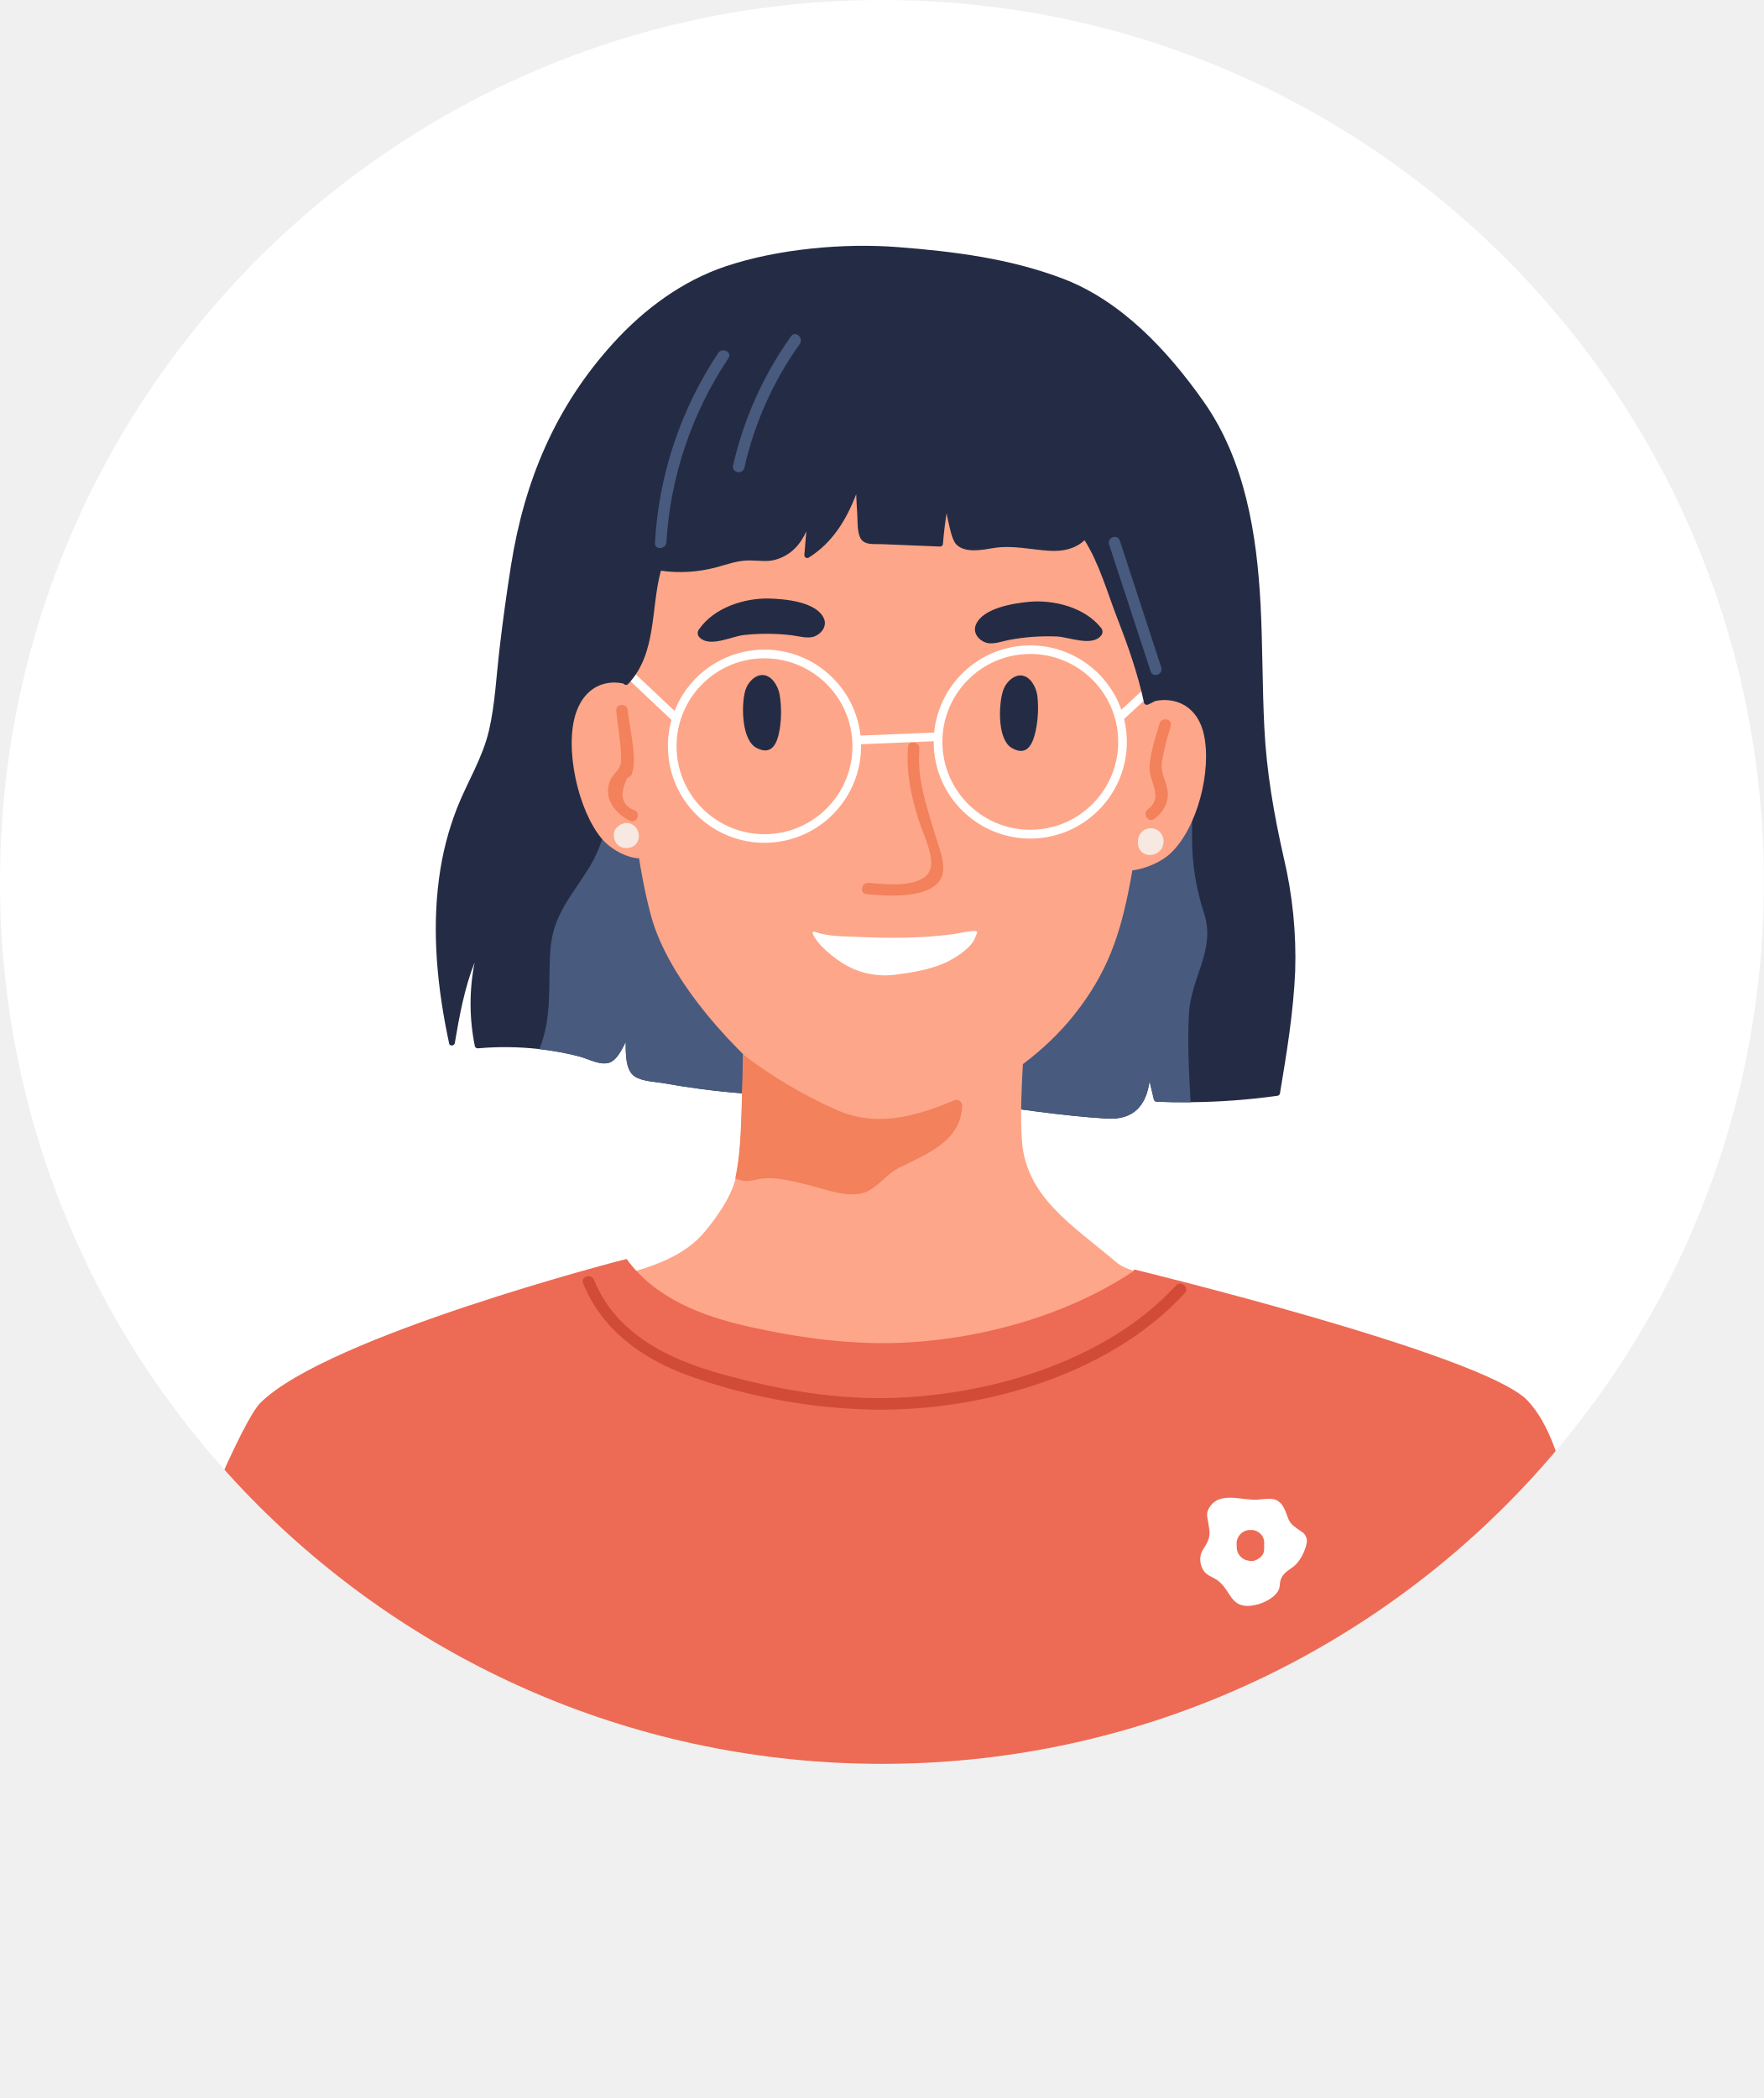
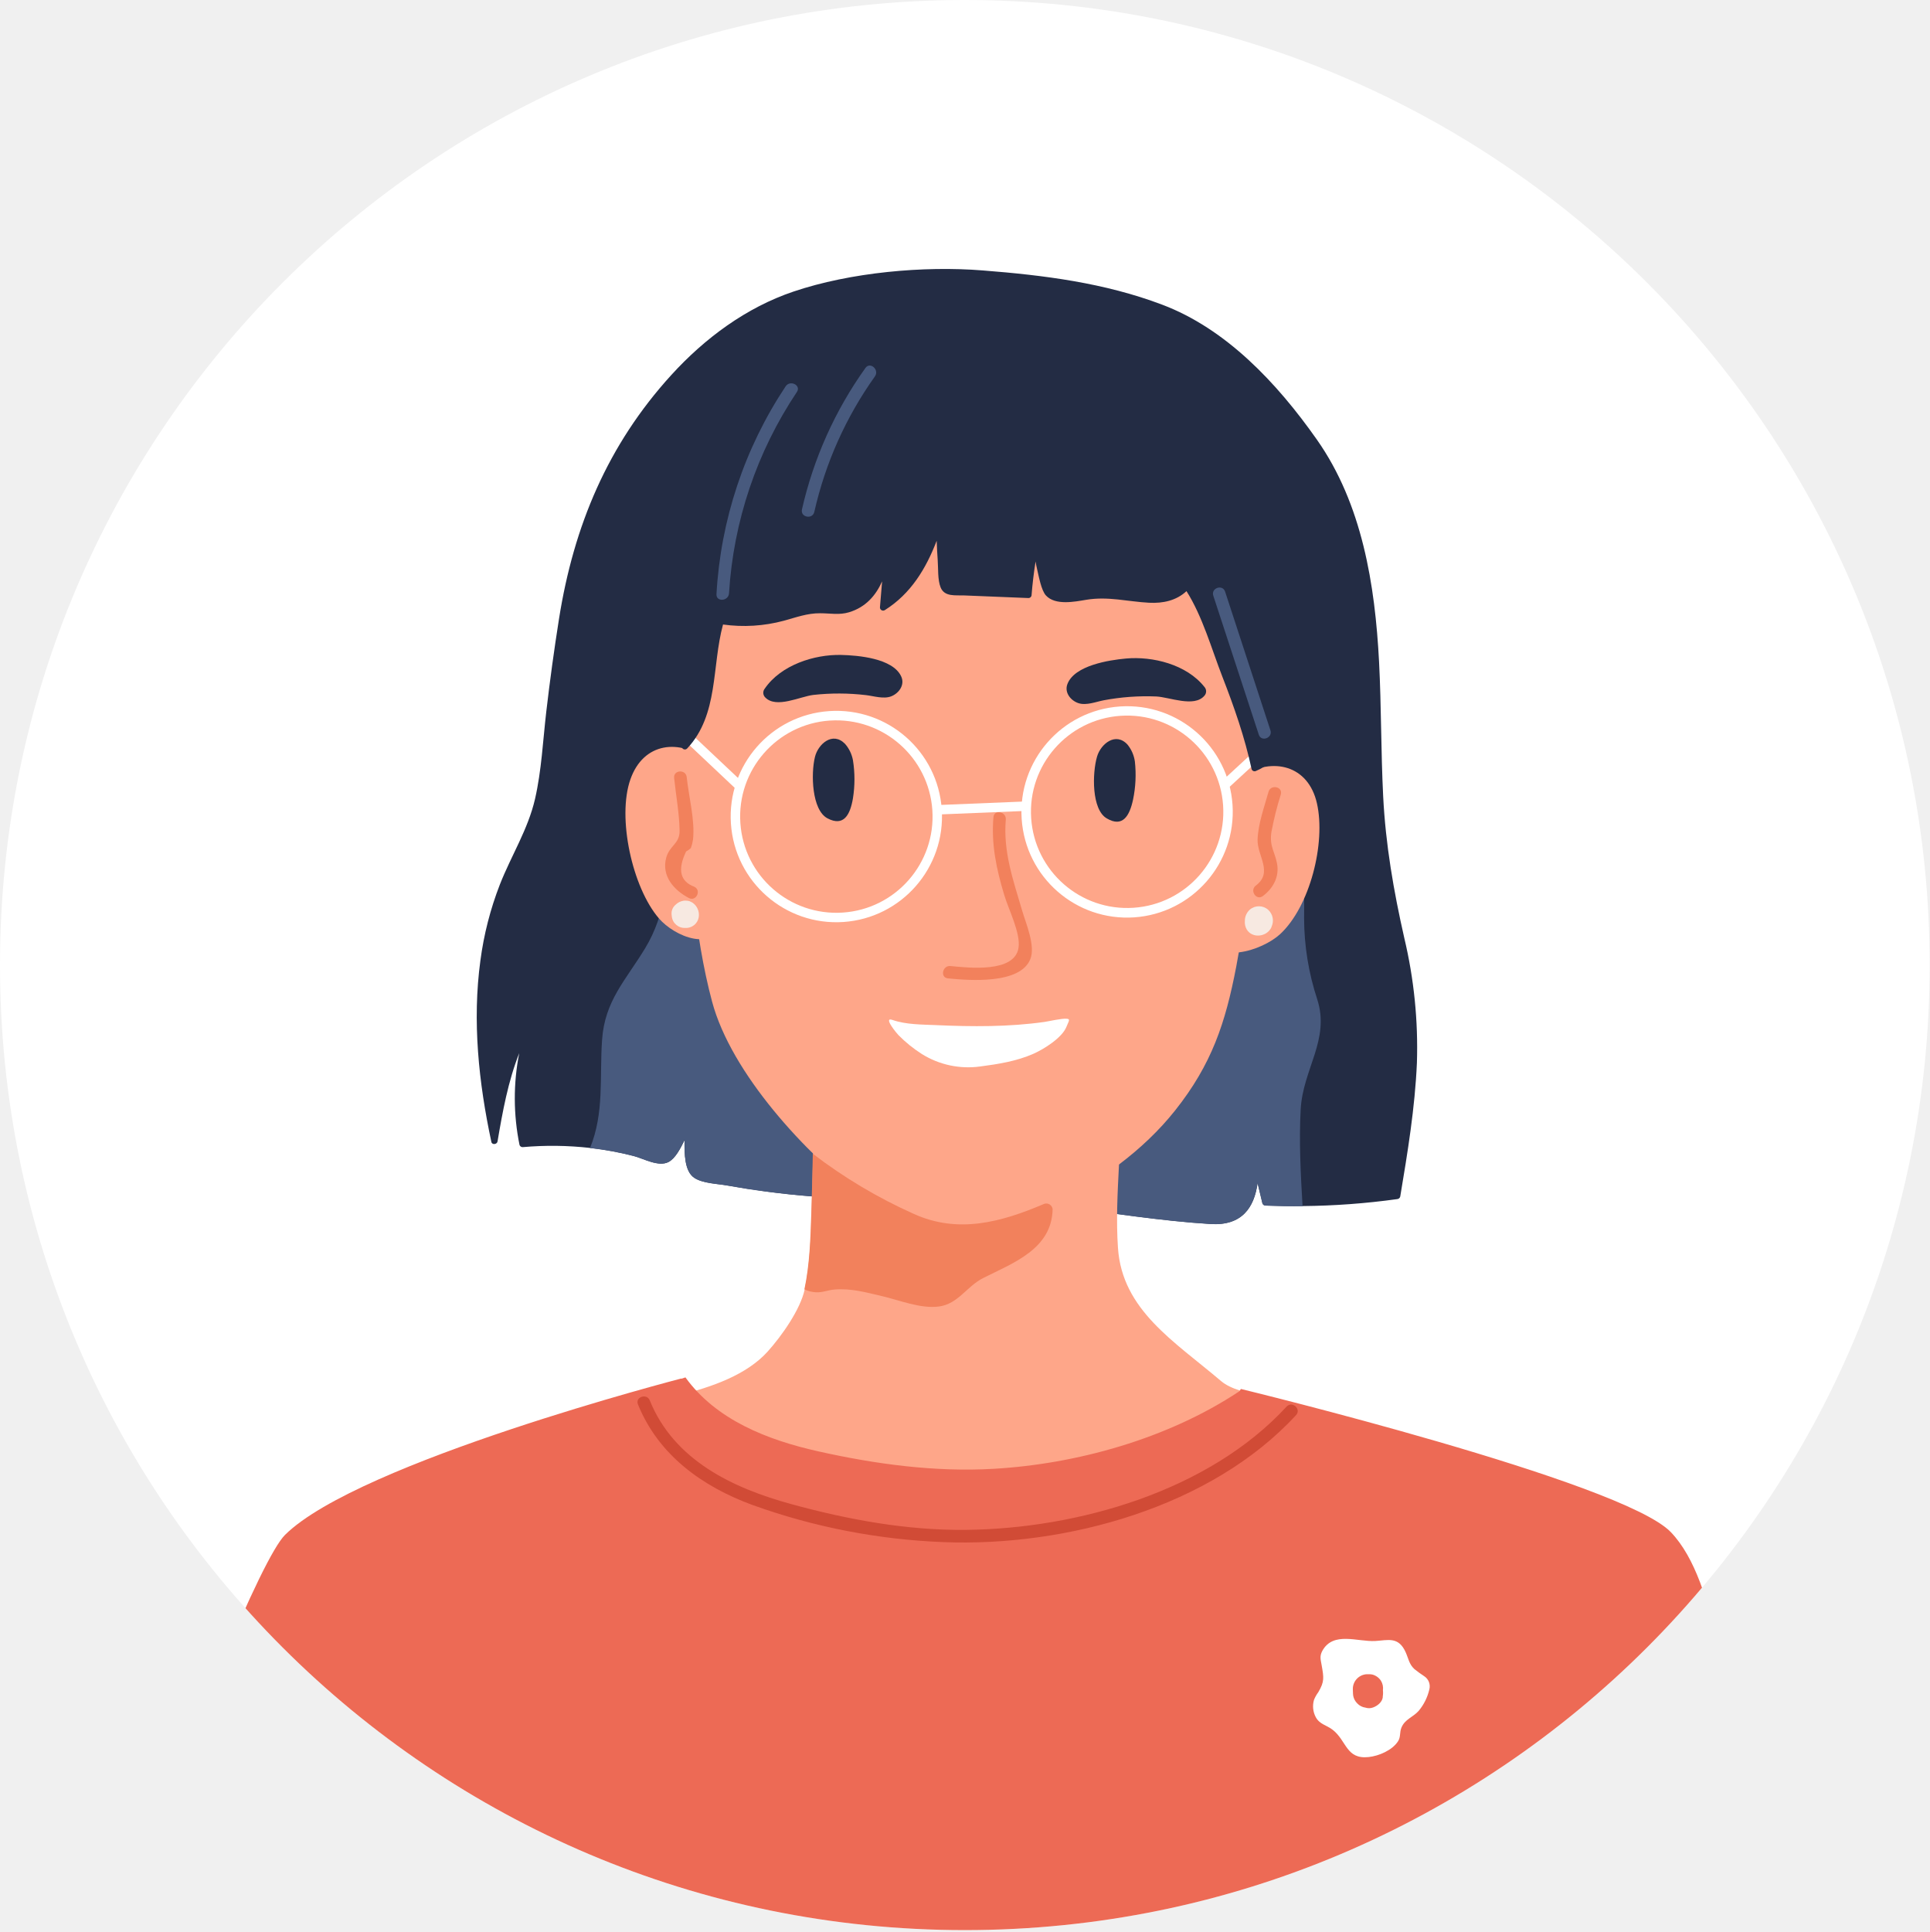
- <svg xmlns="http://www.w3.org/2000/svg" viewBox="0 0 655.24 779.36">
+ <svg xmlns="http://www.w3.org/2000/svg" viewBox="0 0 655.24 655.88">
  <defs>
    <style>.cls-1{fill:none;}.cls-2{clip-path:url(#clip-path);}.cls-3{fill:#fff;}.cls-4{fill:#232c44;}.cls-5{fill:#485a7e;}.cls-6{fill:#fea689;}.cls-7{fill:#f2815c;}.cls-8{fill:#f7e9e1;}.cls-9{fill:#ed6a55;}.cls-10{fill:#d14b36;}</style>
-     <clipPath id="clip-path">
+     <clipPath id="clip-path" transform="translate(0 0)">
      <circle class="cls-1" cx="327.62" cy="327.62" r="327.62" />
    </clipPath>
  </defs>
  <g id="Layer_2" data-name="Layer 2">
    <g id="Layer_1-2" data-name="Layer 1">
      <g class="cls-2">
        <circle class="cls-3" cx="327.62" cy="327.62" r="327.62" />
-         <path class="cls-4" d="M476.85,318.46c-3.63-16-6.36-31.76-7.18-48.19-.76-15.17-.61-30.38-1.39-45.55-1.36-26.26-5.75-53.62-21.11-75.47-13.63-19.38-30.9-37.65-52.54-45.82-19.6-7.41-40.14-10-60.9-11.62-20.07-1.61-44.9.63-64.29,7.17-16,5.4-30.07,15.78-41.53,28.37-21.5,23.61-33.08,51.1-38.09,82.72q-2.49,15.74-4.33,31.57c-1.14,9.83-1.6,19.92-3.81,29.57-2.39,10.38-8.09,19.26-11.94,29.06a111.47,111.47,0,0,0-6.62,25.85c-2.78,20.53-.59,41.37,3.73,61.54.24,1.1,1.92.85,2.09-.14,1.73-10.22,3.6-20.46,7.37-30a79,79,0,0,0,.1,31.17,1.09,1.09,0,0,0,1.1.74,114.3,114.3,0,0,1,22.88.28,105.51,105.51,0,0,1,14.82,2.72c3.36.86,8.45,3.84,11.87,2,2.23-1.2,3.94-4.45,5.39-7.42-.06,4.78,0,10.63,3.31,12.83,2.87,1.91,7.9,2,11.17,2.6q6.65,1.19,13.28,2.06c5.24.7,10.51,1.25,15.77,1.65,8.37,3.72,18.57,1.75,27.65.9,3.13,0,6.25-.12,9.37-.24a1,1,0,0,0,.65-.28c15.71-.37,31.41,1.24,47,3.15,16.71,2.05,33.54,4.8,50.37,5.83,10.62.68,14.86-5.5,16-13.92.55,2.3,1.09,4.6,1.65,6.9a1.15,1.15,0,0,0,1.1.77c4.19.16,8.38.23,12.55.18a248.79,248.79,0,0,0,32.13-2.37,1.12,1.12,0,0,0,1-.88c2.51-15,5-30.12,5.66-45.39A160.77,160.77,0,0,0,476.85,318.46Z" />
-         <path class="cls-5" d="M447.29,339.27a88.65,88.65,0,0,1-4.47-27.6c0-5.61.39-11.45-1.63-16.85-2.74-7.38-8.3-13.14-15.45-8.86-14.64,8.72-31.33,10.12-48,10.9-18.38.83-36.39.92-54.62-2-16-2.59-31.79-6-48.07-5.89-8.26,0-16.69.83-24.8-1.07-7.27-1.7-12.5-6.17-20.08-6.24a2.15,2.15,0,0,0-2,1.71c-1,13.21-2.05,27-9.12,38.57-6.58,10.86-13.7,17.77-14.61,31.1-.89,12.9.8,24.67-4.09,36.7a105.51,105.51,0,0,1,14.82,2.72c3.36.86,8.45,3.84,11.87,2,2.23-1.2,3.94-4.45,5.39-7.42-.06,4.78,0,10.63,3.31,12.83,2.87,1.91,7.9,2,11.17,2.6q6.65,1.19,13.28,2.06c5.24.7,10.51,1.25,15.77,1.65,8.37,3.72,18.57,1.75,27.65.9,3.13,0,6.25-.12,9.37-.24a1,1,0,0,0,.65-.28c15.71-.37,31.41,1.24,47,3.15,16.71,2.05,33.54,4.8,50.37,5.83,10.62.68,14.86-5.5,16-13.92.55,2.3,1.09,4.6,1.65,6.9a1.15,1.15,0,0,0,1.1.77c4.19.16,8.38.23,12.55.18-.65-11-1.22-22-.64-32.82C442.4,362.88,451.7,353,447.29,339.27Z" />
-         <path class="cls-6" d="M421.73,181.08c-6.63-6.82-34.37-8.09-42.9-8.58-14.33-.83-28.75-.61-43.09-.54-32.56.15-65,1.81-96.9,8.7a3.07,3.07,0,0,0-2.38,3.41,2.27,2.27,0,0,0-1.05,1.72c-2.9,40.66-5.65,109.35,6.39,154.26,6.53,24.37,31.69,51.52,51.67,66.78,23.23,17.73,40.36,14.35,64.17,2.27,15.58-7.9,30.45-18.34,41.4-32.14,12.39-15.6,17.07-29.62,20.74-48.81a459.53,459.53,0,0,0,7.72-78.95c.2-12.81-.08-25.63-.75-38.43C426.32,202.43,428.08,187.61,421.73,181.08Z" />
-         <path class="cls-6" d="M447.18,272.71c-2.95-13-15-15.73-25.46-9.35-2,1.2-1,3.74.78,4.27-7.76,13.33-16.14,33.39-13,48.66,2.49,12.07,19.23,6.32,25.14.87C444.78,307.83,450.25,286.19,447.18,272.71Z" />
-         <path class="cls-6" d="M223.73,311.76c5.25,6.1,18.89,12.13,22.75.42,4.88-14.81-1.13-35.7-7.31-49.83,1.8-.32,3.11-2.73,1.27-4.16-9.69-7.54-21.94-6.21-26.37,6.36C209.47,277.6,214.74,301.33,223.73,311.76Z" />
-         <path class="cls-4" d="M289.63,271a41,41,0,0,0,0-12.92,11.68,11.68,0,0,0-2.69-5.56c-4.22-4.3-9.13.06-10.21,4.43-1.41,5.68-1.1,18,4.23,20.85C286.51,280.73,288.68,276.63,289.63,271Z" />
-         <path class="cls-4" d="M384.75,271.42a41.19,41.19,0,0,0,.61-12.91,11.69,11.69,0,0,0-2.45-5.67c-4-4.48-9.12-.34-10.39,4-1.66,5.61-1.89,18,3.31,21C381.22,281,383.56,277,384.75,271.42Z" />
-         <path class="cls-6" d="M443.32,479.84c-6.06-6.35-21.88-5.24-28.7-11-15.87-13.5-33.57-24.08-35-45.18-1.28-18.78,2-37.51.57-56.28a2.17,2.17,0,0,0-2.28-2l-6.63.27a2.07,2.07,0,0,0-2.21-1.95q-44.19,4.2-88.54,6.08c-.45-2.22-4.16-1.84-4.18.73,0,.24,0,.47,0,.69a2.44,2.44,0,0,0,0,1.44c1.48,5.08-.15,13.06-.26,18.39,0,.23,0,.45,0,.68-.12,6.79-.31,13.58-.52,20.34-.27,8.36-.54,17.23-2.33,25.69-1.45,6.81-7.84,15.85-12.62,21.14-14,15.45-46.28,17.06-64,21.49-1.39.35,18.53,5.46,19.18,6.54,9.16,14.8,21.82,26.4,36.07,36.21,7,4.86,14.35,9.28,21.73,13.57,6.41,3.7,12.95,8.58,20.56,8.93,19.58.91,42-9.55,59.95-16,15.85-5.66,32-10.86,47.49-17.54,6.47-2.6,12.87-5.36,19.16-8.4,3.18-1.52,9.61-3.14,10.78-7C432.46,493.47,445.15,481.75,443.32,479.84Z" />
-         <path class="cls-7" d="M235.82,301.06q-7.33-2.71-2.84-12a7.05,7.05,0,0,0,1.61-1.15,14.27,14.27,0,0,0,.73-2.88c.72-6.56-1.46-14.63-2.14-21.22-.29-2.73-4.56-2.46-4.27.29.61,5.89,1.76,12,1.85,17.94.06,4.45-3.4,4.95-4.54,9.13-1.67,6.16,2.55,11,7.69,13.69C236.36,306.16,238.26,302.32,235.82,301.06Z" />
-         <path class="cls-7" d="M434.92,269.68c.73-2.66-3.47-3.5-4.19-.85-1.42,5.14-3.51,10.78-3.7,16.15-.19,5.58,5.4,11.14-.61,15.67-2.19,1.65.2,5.21,2.4,3.54,3.51-2.64,5.66-6.54,4.81-11.06-.76-4-2.62-5.8-1.92-10.62A111.39,111.39,0,0,1,434.92,269.68Z" />
-         <path class="cls-7" d="M354.59,408.68c-14.57,6.21-29.24,10.28-44.36,3.39A171.16,171.16,0,0,1,276,391.68c-.12,6.79-.31,13.58-.52,20.34-.27,8.36-.54,17.23-2.33,25.69a10.1,10.1,0,0,0,3.93,1c2.13.13,4.09-.75,6.18-.93,5.69-.49,10.76.95,16.23,2.23,5.88,1.36,13.09,4.35,19.32,3.53,6.59-.88,9.42-6.85,15.1-9.7,10.29-5.17,23.23-9.86,23.52-23.32A2.16,2.16,0,0,0,354.59,408.68Z" />
-         <path class="cls-7" d="M347.08,309.13c-3-10.22-6.49-20-5.55-30.88.24-2.72-3.95-3.6-4.19-.86-.8,9.23,1,17.62,3.66,26.44,1.48,5,5.65,13,4.84,18-1.39,8.52-17,6.72-23.1,6.12-2.72-.27-3.6,3.92-.86,4.19,7.25.72,24.62,2.1,28-6.6C351.66,321.07,348.33,313.39,347.08,309.13Z" />
-         <path class="cls-4" d="M306,229.61c-2.87-6.17-14.74-7.14-20.4-7.27-9.11-.2-20.42,3.4-25.93,11.45a2.22,2.22,0,0,0,.2,3c3.76,3.83,11.87-.37,16.35-.88a78.75,78.75,0,0,1,17.83.07c2.61.3,6,1.43,8.6.4S307.36,232.47,306,229.61Z" />
-         <path class="cls-4" d="M366.26,238.73c2.67.84,6-.52,8.55-1a78.59,78.59,0,0,1,17.79-1.29c4.51.2,12.88,3.83,16.37-.25a2.22,2.22,0,0,0,0-3c-6.06-7.64-17.59-10.46-26.67-9.63-5.64.52-17.41,2.3-19.84,8.65C361.33,235.13,363.62,237.89,366.26,238.73Z" />
-         <path class="cls-3" d="M362.3,345.85c-1.79-.17-6.05.85-7.65,1.08-12.07,1.71-24.63,1.64-36.79,1.08-4.77-.21-10.21-.15-14.79-1.75-3.4-1.19,1.53,4.66,2,5.13a45.49,45.49,0,0,0,8,6.46,29.73,29.73,0,0,0,19.69,4.21c6.15-.8,12.46-1.8,18.17-4.33,3.55-1.57,9.71-5.41,11.19-9.14C362.93,346.57,363.51,346,362.3,345.85Z" />
-         <path class="cls-3" d="M286.4,313a35.88,35.88,0,1,1,33.39-38.2A35.92,35.92,0,0,1,286.4,313Zm-4.59-68.39A32.67,32.67,0,1,0,316.59,275,32.71,32.71,0,0,0,281.81,244.62Z" />
-         <path class="cls-3" d="M385.13,311.43a35.88,35.88,0,1,1,33.39-38.2A35.93,35.93,0,0,1,385.13,311.43ZM380.54,243a32.66,32.66,0,1,0,34.78,30.4A32.7,32.7,0,0,0,380.54,243Z" />
+         <path class="cls-4" d="M476.85,318.46c-3.63-16-6.36-31.76-7.18-48.19-.76-15.17-.61-30.38-1.39-45.55-1.36-26.26-5.75-53.62-21.11-75.47-13.63-19.38-30.9-37.65-52.54-45.82-19.6-7.41-40.14-10-60.9-11.62-20.07-1.61-44.9.63-64.29,7.17-16,5.4-30.07,15.78-41.53,28.37-21.5,23.61-33.08,51.1-38.09,82.72q-2.49,15.74-4.33,31.57c-1.14,9.83-1.6,19.92-3.81,29.57-2.39,10.38-8.09,19.26-11.94,29.06a111.47,111.47,0,0,0-6.62,25.85c-2.78,20.53-.59,41.37,3.73,61.54.24,1.1,1.92.85,2.09-.14,1.73-10.22,3.6-20.46,7.37-30a79,79,0,0,0,.1,31.17,1.09,1.09,0,0,0,1.1.74,114.3,114.3,0,0,1,22.88.28,105.51,105.51,0,0,1,14.82,2.72c3.36.86,8.45,3.84,11.87,2,2.23-1.2,3.94-4.45,5.39-7.42-.06,4.78,0,10.63,3.31,12.83,2.87,1.91,7.9,2,11.17,2.6q6.65,1.19,13.28,2.06c5.24.7,10.51,1.25,15.77,1.65,8.37,3.72,18.57,1.75,27.65.9,3.13,0,6.25-.12,9.37-.24a1,1,0,0,0,.65-.28c15.71-.37,31.41,1.24,47,3.15,16.71,2.05,33.54,4.8,50.37,5.83,10.62.68,14.86-5.5,16-13.92.55,2.3,1.09,4.6,1.65,6.9a1.15,1.15,0,0,0,1.1.77c4.19.16,8.38.23,12.55.18a248.79,248.79,0,0,0,32.13-2.37,1.12,1.12,0,0,0,1-.88c2.51-15,5-30.12,5.66-45.39A160.77,160.77,0,0,0,476.85,318.46Z" transform="translate(0 0)" />
+         <path class="cls-5" d="M447.29,339.27a88.65,88.65,0,0,1-4.47-27.6c0-5.61.39-11.45-1.63-16.84-2.74-7.39-8.3-13.15-15.45-8.87-14.64,8.72-31.33,10.12-48,10.9-18.38.83-36.39.92-54.62-2-16-2.59-31.79-6-48.07-5.89-8.26,0-16.69.83-24.8-1.07-7.27-1.7-12.5-6.17-20.08-6.24a2.15,2.15,0,0,0-2,1.71c-1,13.21-2.05,27-9.12,38.57-6.58,10.86-13.7,17.77-14.61,31.1-.89,12.9.8,24.67-4.09,36.7a105.51,105.51,0,0,1,14.82,2.72c3.36.86,8.45,3.84,11.87,2,2.23-1.2,3.94-4.45,5.39-7.42-.06,4.78,0,10.63,3.31,12.83,2.87,1.91,7.9,2,11.17,2.6q6.65,1.19,13.28,2.06c5.24.7,10.51,1.25,15.77,1.65,8.37,3.72,18.57,1.75,27.65.9,3.13,0,6.25-.12,9.37-.24a1,1,0,0,0,.65-.28c15.71-.37,31.41,1.24,47,3.15,16.71,2.05,33.54,4.8,50.37,5.83,10.62.68,14.86-5.5,16-13.92.55,2.3,1.09,4.6,1.65,6.9a1.15,1.15,0,0,0,1.1.77c4.19.16,8.38.23,12.55.18-.65-11-1.22-22-.64-32.82C442.4,362.88,451.7,353,447.29,339.27Z" transform="translate(0 0)" />
+         <path class="cls-6" d="M421.73,181.08c-6.63-6.82-34.37-8.09-42.9-8.58-14.33-.83-28.75-.61-43.09-.54-32.56.15-65,1.81-96.9,8.7a3.07,3.07,0,0,0-2.38,3.41,2.27,2.27,0,0,0-1.05,1.72c-2.9,40.66-5.65,109.35,6.39,154.26,6.53,24.37,31.69,51.52,51.67,66.78,23.23,17.73,40.36,14.35,64.17,2.27,15.58-7.9,30.45-18.34,41.4-32.14,12.39-15.6,17.07-29.62,20.74-48.81a459.53,459.53,0,0,0,7.72-78.95c.2-12.81-.08-25.63-.75-38.43C426.32,202.43,428.08,187.61,421.73,181.08Z" transform="translate(0 0)" />
+         <path class="cls-6" d="M447.18,272.71c-2.95-13-15-15.73-25.46-9.35-2,1.2-1,3.74.78,4.27-7.76,13.33-16.14,33.39-13,48.66,2.49,12.07,19.23,6.32,25.14.87C444.78,307.83,450.25,286.19,447.18,272.71Z" transform="translate(0 0)" />
+         <path class="cls-6" d="M223.73,311.76c5.25,6.1,18.89,12.13,22.75.42,4.88-14.81-1.13-35.7-7.31-49.83,1.8-.32,3.11-2.73,1.27-4.16-9.69-7.54-21.94-6.21-26.37,6.36C209.47,277.6,214.74,301.33,223.73,311.76Z" transform="translate(0 0)" />
+         <path class="cls-4" d="M289.63,271a41,41,0,0,0,0-12.92,11.68,11.68,0,0,0-2.69-5.56c-4.22-4.3-9.13.06-10.21,4.43-1.41,5.68-1.1,18,4.23,20.85C286.51,280.73,288.68,276.63,289.63,271Z" transform="translate(0 0)" />
+         <path class="cls-4" d="M384.75,271.42a41.19,41.19,0,0,0,.61-12.91,11.69,11.69,0,0,0-2.45-5.67c-4-4.48-9.12-.34-10.39,4-1.66,5.61-1.89,18,3.31,21C381.22,281,383.56,277,384.75,271.42Z" transform="translate(0 0)" />
+         <path class="cls-6" d="M443.32,479.84c-6.06-6.35-21.88-5.24-28.7-11-15.87-13.5-33.57-24.08-35-45.18-1.28-18.78,2-37.51.57-56.28a2.17,2.17,0,0,0-2.28-2l-6.63.27a2.07,2.07,0,0,0-2.21-1.95q-44.19,4.2-88.54,6.08c-.45-2.22-4.16-1.84-4.18.73,0,.24,0,.47,0,.69a2.44,2.44,0,0,0,0,1.44c1.48,5.08-.15,13.06-.26,18.39,0,.23,0,.45,0,.68-.12,6.79-.31,13.58-.52,20.34-.27,8.36-.54,17.23-2.33,25.69-1.45,6.81-7.84,15.85-12.62,21.14-14,15.45-46.28,17.06-64,21.49-1.39.35,18.53,5.46,19.18,6.54,9.16,14.8,21.82,26.4,36.07,36.21,7,4.86,14.35,9.28,21.73,13.57,6.41,3.7,12.95,8.58,20.56,8.93,19.58.91,42-9.55,59.95-16,15.85-5.66,32-10.86,47.49-17.54,6.47-2.6,12.87-5.36,19.16-8.4,3.18-1.52,9.61-3.14,10.78-7C432.46,493.47,445.15,481.75,443.32,479.84Z" transform="translate(0 0)" />
+         <path class="cls-7" d="M235.82,301.06q-7.33-2.71-2.84-12a7.05,7.05,0,0,0,1.61-1.15,14.27,14.27,0,0,0,.73-2.88c.72-6.56-1.46-14.63-2.14-21.22-.29-2.73-4.56-2.46-4.27.29.61,5.89,1.76,12,1.85,17.94.06,4.45-3.4,4.95-4.54,9.13-1.67,6.16,2.55,11,7.69,13.69C236.36,306.16,238.26,302.32,235.82,301.06Z" transform="translate(0 0)" />
+         <path class="cls-7" d="M434.92,269.68c.73-2.66-3.47-3.5-4.19-.85-1.42,5.14-3.51,10.78-3.7,16.15-.19,5.58,5.4,11.14-.61,15.67-2.19,1.65.2,5.21,2.4,3.54,3.51-2.64,5.66-6.54,4.81-11.06-.76-4-2.62-5.8-1.92-10.62A111.39,111.39,0,0,1,434.92,269.68Z" transform="translate(0 0)" />
+         <path class="cls-7" d="M354.59,408.68c-14.57,6.21-29.24,10.28-44.36,3.39A171.16,171.16,0,0,1,276,391.68c-.12,6.79-.31,13.58-.52,20.34-.27,8.36-.54,17.23-2.33,25.69a10.1,10.1,0,0,0,3.93,1c2.13.13,4.09-.75,6.18-.93,5.69-.49,10.76.95,16.23,2.23,5.88,1.36,13.09,4.35,19.32,3.53,6.59-.88,9.42-6.85,15.1-9.7,10.29-5.17,23.23-9.86,23.52-23.32A2.16,2.16,0,0,0,354.59,408.68Z" transform="translate(0 0)" />
+         <path class="cls-7" d="M347.08,309.13c-3-10.22-6.49-20-5.55-30.88.24-2.72-3.95-3.6-4.19-.86-.8,9.23,1,17.62,3.66,26.44,1.48,5,5.65,13,4.84,18-1.39,8.52-17,6.72-23.1,6.12-2.72-.27-3.6,3.92-.86,4.19,7.25.72,24.62,2.1,28-6.6C351.66,321.07,348.33,313.39,347.08,309.13Z" transform="translate(0 0)" />
+         <path class="cls-4" d="M306,229.61c-2.87-6.17-14.74-7.14-20.4-7.27-9.11-.2-20.42,3.4-25.93,11.45a2.22,2.22,0,0,0,.2,3c3.76,3.83,11.87-.37,16.35-.88a78.75,78.75,0,0,1,17.83.07c2.61.3,6,1.43,8.6.4S307.36,232.47,306,229.61Z" transform="translate(0 0)" />
+         <path class="cls-4" d="M366.26,238.73c2.67.84,6-.52,8.55-1a78.59,78.59,0,0,1,17.79-1.29c4.51.2,12.88,3.83,16.37-.25a2.22,2.22,0,0,0,0-3c-6.06-7.64-17.59-10.46-26.67-9.63-5.64.52-17.41,2.3-19.84,8.65C361.33,235.13,363.62,237.89,366.26,238.73Z" transform="translate(0 0)" />
+         <path class="cls-3" d="M362.3,345.85c-1.79-.17-6.05.85-7.65,1.08-12.07,1.71-24.63,1.64-36.79,1.08-4.77-.21-10.21-.15-14.79-1.75-3.4-1.19,1.53,4.66,2,5.13a45.49,45.49,0,0,0,8,6.46,29.73,29.73,0,0,0,19.69,4.21c6.15-.8,12.46-1.8,18.17-4.33,3.55-1.57,9.71-5.41,11.19-9.14C362.93,346.57,363.51,346,362.3,345.85Z" transform="translate(0 0)" />
+         <path class="cls-3" d="M286.4,313a35.88,35.88,0,1,1,33.39-38.2A35.92,35.92,0,0,1,286.4,313Zm-4.59-68.39A32.67,32.67,0,1,0,316.59,275,32.71,32.71,0,0,0,281.81,244.62Z" transform="translate(0 0)" />
+         <path class="cls-3" d="M385.13,311.43a35.88,35.88,0,1,1,33.39-38.2A35.93,35.93,0,0,1,385.13,311.43ZM380.54,243a32.66,32.66,0,1,0,34.78,30.4A32.7,32.7,0,0,0,380.54,243Z" transform="translate(0 0)" />
        <rect class="cls-3" x="318.18" y="272.7" width="30.09" height="3.21" transform="translate(-10.92 13.83) rotate(-2.34)" />
        <rect class="cls-3" x="240.5" y="245.66" width="3.21" height="25.26" transform="translate(-111.91 257.3) rotate(-46.69)" />
        <rect class="cls-3" x="413.97" y="259.02" width="16.42" height="3.21" transform="translate(-64.86 355.24) rotate(-42.68)" />
-         <path class="cls-4" d="M436.3,242.87c0,.28,0,.55,0,.83-6.63-2-1.78-29.25-1.27-34.47.88-9.16,1.13-18.77-3.13-27.2-2.56-5.08-6.62-9.12-10.65-13s-8.06-7.73-13-10.41c-10.62-5.79-23.15-5.83-34.88-6.92-25.67-2.38-50.33-8.54-75.28,1.13a119.06,119.06,0,0,1-18.2,5.94c-6.39,1.37-12.9,2.16-19.24,3.76a49.12,49.12,0,0,0-13.23,5.14c-5.3,3.15-7.1,7.12-10,12.35-12.51,22.89-15.33,49.11-5.88,73.7a1.08,1.08,0,0,0,1.82.35c10.73-11.44,8.29-27.94,12.15-42.06a51.91,51.91,0,0,0,20.64-1.28c4.12-1.12,8-2.59,12.36-2.54,3.37,0,6.48.67,9.8-.34,5.63-1.7,9.07-5.66,11.22-10.49l-.72,8.66a1.08,1.08,0,0,0,1.65,1.1c8.83-5.54,14-14.13,17.6-23.54.08,2.2.19,4.4.35,6.6.21,2.8-.06,6.66,1,9.27,1.34,3.22,5,2.57,8,2.69l21.86.89a1.06,1.06,0,0,0,1-.85c.3-3.89.77-7.74,1.37-11.57.16.88.3,1.76.52,2.63.55,2.27,1.39,7.15,3,8.91,3.18,3.46,9.78,2.12,13.67,1.47,7.45-1.24,14,.61,21.35,1,4.76.25,9.27-.74,12.71-3.94,5.46,8.64,8.49,19.55,12.16,29,4,10.27,7.64,20.64,9.95,31.44a1.08,1.08,0,0,0,1.36.66,19.59,19.59,0,0,0,12-19C438.38,241.35,436.25,241.5,436.3,242.87Z" />
-         <path class="cls-5" d="M266.77,131.16a141.66,141.66,0,0,0-23.48,70.54c-.17,2.74,4.1,2.43,4.26-.29a137.92,137.92,0,0,1,23.05-68.35C272.12,130.77,268.27,128.89,266.77,131.16Z" />
-         <path class="cls-5" d="M293.87,124.92a133.24,133.24,0,0,0-21.55,48c-.62,2.69,3.58,3.54,4.19.86a127.67,127.67,0,0,1,20.58-46C298.68,125.51,295.47,122.67,293.87,124.92Z" />
-         <path class="cls-5" d="M431.39,247.93,416,200.85c-.86-2.62-4.9-1.21-4,1.41l15.42,47.08C428.2,252,432.25,250.55,431.39,247.93Z" />
-         <path class="cls-8" d="M430.64,308.87a4.74,4.74,0,0,0-6.23-.08l0,0a5.11,5.11,0,0,0-1.7,3.81,4.91,4.91,0,0,0,.64,2.95c1.95,3.16,6.81,2.49,8.33-.65a3.31,3.31,0,0,0,.14-.41A4.93,4.93,0,0,0,430.64,308.87Z" />
-         <path class="cls-8" d="M235.76,306.94l0,0a5.08,5.08,0,0,0-.57-.47c-.12-.08-.26-.15-.39-.22a4,4,0,0,0-.47-.22l-.16-.08a2.61,2.61,0,0,0-.27-.06c-.1,0-.19-.08-.29-.1h-.2a2.94,2.94,0,0,0-.59-.05h-.43l-.43.07a4.79,4.79,0,0,0-2.52,1.3,3.84,3.84,0,0,0-1.39,3.38l.06.52a4.36,4.36,0,0,0,4.56,4l.64,0a4.38,4.38,0,0,0,3.91-3.41A5,5,0,0,0,235.76,306.94Z" />
-         <path class="cls-9" d="M597.19,615c-12.09-35.94-13.36-77.61-29.83-94.81s-146-48.61-146-48.61l-.5.77c-24.46,16.25-55.55,24.74-83.5,26.34-19.89,1.15-40.1-1.59-59.5-5.93-17.31-3.87-34.71-10.69-45.11-25.11-.45.17-.91.31-1.36.46l-.06-.08S121.79,496.29,96.78,521.07c-13.12,13-73.69,172.13-93.4,258.29,33.37-.6,66.73-1.36,100.09-2,74.89-1.38,149.77-1.95,224.61-5,75-3,150-8.16,224.55-17.15q25.46-3.07,51-5.89L616,748C610.63,692.9,603.55,633.86,597.19,615Z" />
-         <path class="cls-3" d="M483.55,569a39.85,39.85,0,0,1-3.29-2.39c-1.77-1.63-2-3.57-2.94-5.68-2.44-5.46-6-4.09-10.32-3.84-6,.34-14.32-3.38-18,3.37-1,1.88-.52,3-.2,4.95.7,4.07,1,5.44-1.17,9.08a11.72,11.72,0,0,0-1.45,2.59,7.81,7.81,0,0,0,.6,5.86c1.33,2.47,3.65,2.68,5.7,4.26,4.87,3.77,4.53,10.11,12.26,9.29,3.47-.37,8.06-2.32,10-5.39.93-1.46.47-3,1.13-4.59,1.16-2.87,3.93-3.54,5.84-5.68a17.42,17.42,0,0,0,3.62-7.22A4.11,4.11,0,0,0,483.55,569Zm-14,7,0,.12c-.18,1.71-1.83,3-3.29,3.53l0,0a3.91,3.91,0,0,1-2.61.06,4.67,4.67,0,0,1-2.78-1.44,5.08,5.08,0,0,1-.38-.43l-.14-.18a4.75,4.75,0,0,1-.92-2.63l-.06-1.6a5,5,0,0,1,4.72-5.06,3.71,3.71,0,0,1,.58,0,6.08,6.08,0,0,1,1.26.09,5,5,0,0,1,3,2.14,4.92,4.92,0,0,1,.66,3.22A7.64,7.64,0,0,1,469.52,576Z" />
-         <path class="cls-10" d="M436.87,477.52c-26.4,28.68-70.92,41.47-109,41.85-19.92.2-40-3.49-59.14-8.74-20-5.47-39.85-14.9-48.09-35.21-1-2.53-5.08-1.17-4,1.39,7,17.19,21.79,27.82,38.8,34.08a215.89,215.89,0,0,0,64.88,12.63c41.58,1.65,91-11.82,119.81-43.16C441.94,478.33,438.73,475.49,436.87,477.52Z" />
+         <path class="cls-4" d="M436.3,242.87c0,.28,0,.55,0,.83-6.63-2-1.78-29.25-1.27-34.47.88-9.16,1.13-18.77-3.13-27.2-2.56-5.08-6.62-9.12-10.65-13s-8.06-7.73-13-10.41c-10.62-5.79-23.15-5.83-34.88-6.92-25.67-2.38-50.33-8.54-75.28,1.13a119.06,119.06,0,0,1-18.2,5.94c-6.39,1.37-12.9,2.16-19.24,3.76a49.12,49.12,0,0,0-13.23,5.14c-5.3,3.15-7.1,7.12-10,12.35-12.51,22.89-15.33,49.11-5.88,73.7a1.08,1.08,0,0,0,1.82.35c10.73-11.44,8.29-27.94,12.15-42.06a51.91,51.91,0,0,0,20.64-1.28c4.12-1.12,8-2.59,12.36-2.54,3.37,0,6.48.67,9.8-.34,5.63-1.7,9.07-5.66,11.22-10.49l-.72,8.66a1.08,1.08,0,0,0,1.65,1.1c8.83-5.54,14-14.13,17.6-23.54.08,2.2.19,4.4.35,6.6.21,2.8-.06,6.66,1,9.27,1.34,3.22,5,2.57,8,2.69l21.86.89a1.06,1.06,0,0,0,1-.85c.3-3.89.77-7.74,1.37-11.57.16.88.3,1.76.52,2.63.55,2.27,1.39,7.15,3,8.91,3.18,3.46,9.78,2.12,13.67,1.47,7.45-1.24,14,.61,21.35,1,4.76.25,9.27-.74,12.71-3.94,5.46,8.64,8.49,19.55,12.16,29,4,10.27,7.64,20.64,9.95,31.44a1.08,1.08,0,0,0,1.36.66,19.59,19.59,0,0,0,12-19C438.38,241.35,436.25,241.5,436.3,242.87Z" transform="translate(0 0)" />
+         <path class="cls-5" d="M266.77,131.16a141.66,141.66,0,0,0-23.48,70.54c-.17,2.74,4.1,2.43,4.26-.29a137.92,137.92,0,0,1,23.05-68.35C272.12,130.77,268.27,128.89,266.77,131.16Z" transform="translate(0 0)" />
+         <path class="cls-5" d="M293.87,124.92a133.24,133.24,0,0,0-21.55,48c-.62,2.69,3.58,3.54,4.19.86a127.67,127.67,0,0,1,20.58-46C298.68,125.51,295.47,122.67,293.87,124.92Z" transform="translate(0 0)" />
+         <path class="cls-5" d="M431.39,247.93,416,200.85c-.86-2.62-4.9-1.21-4,1.41l15.42,47.08C428.2,252,432.25,250.55,431.39,247.93Z" transform="translate(0 0)" />
+         <path class="cls-8" d="M430.64,308.87a4.74,4.74,0,0,0-6.23-.08l0,0a5.11,5.11,0,0,0-1.7,3.81,4.91,4.91,0,0,0,.64,2.95c1.95,3.16,6.81,2.49,8.33-.65a3.31,3.31,0,0,0,.14-.41A4.93,4.93,0,0,0,430.64,308.87Z" transform="translate(0 0)" />
+         <path class="cls-8" d="M235.76,306.94l0,0a5.08,5.08,0,0,0-.57-.47c-.12-.08-.26-.15-.39-.22a4,4,0,0,0-.47-.22l-.16-.08a2.61,2.61,0,0,0-.27-.06c-.1,0-.19-.08-.29-.1h-.2a2.94,2.94,0,0,0-.59-.05h-.43l-.43.07a4.79,4.79,0,0,0-2.52,1.3,3.84,3.84,0,0,0-1.39,3.38l.06.52a4.36,4.36,0,0,0,4.56,4l.64,0a4.38,4.38,0,0,0,3.91-3.41A5,5,0,0,0,235.76,306.94Z" transform="translate(0 0)" />
+         <path class="cls-9" d="M605.28,655.88c-2.71-18.42-5.46-33.11-8.09-40.93-12.09-35.94-13.36-77.61-29.83-94.81s-146-48.61-146-48.61l-.5.77c-24.46,16.25-55.55,24.74-83.5,26.34-19.89,1.15-40.1-1.59-59.5-5.93-17.31-3.87-34.71-10.69-45.11-25.11-.45.17-.91.31-1.36.46l-.06-.08S121.79,496.29,96.78,521.07c-7.91,7.84-33.06,68.77-56.11,134.81Z" transform="translate(0 0)" />
+         <path class="cls-3" d="M483.55,569a39.85,39.85,0,0,1-3.29-2.39c-1.77-1.63-2-3.57-2.94-5.68-2.44-5.46-6-4.09-10.32-3.84-6,.34-14.32-3.38-18,3.37-1,1.88-.52,3-.2,4.95.7,4.07,1,5.44-1.17,9.08a11.72,11.72,0,0,0-1.45,2.59,7.81,7.81,0,0,0,.6,5.86c1.33,2.47,3.65,2.68,5.7,4.26,4.87,3.77,4.53,10.11,12.26,9.29,3.47-.37,8.06-2.32,10-5.39.93-1.46.47-3,1.13-4.59,1.16-2.87,3.93-3.54,5.84-5.68a17.42,17.42,0,0,0,3.62-7.22A4.11,4.11,0,0,0,483.55,569Zm-14,7,0,.12c-.18,1.71-1.83,3-3.29,3.53l0,0a3.91,3.91,0,0,1-2.61.06,4.67,4.67,0,0,1-2.78-1.44,5.08,5.08,0,0,1-.38-.43l-.14-.18a4.75,4.75,0,0,1-.92-2.63l-.06-1.6a5,5,0,0,1,4.72-5.06,3.71,3.71,0,0,1,.58,0,6.08,6.08,0,0,1,1.26.09,5,5,0,0,1,3,2.14,4.92,4.92,0,0,1,.66,3.22A7.64,7.64,0,0,1,469.52,576Z" transform="translate(0 0)" />
+         <path class="cls-10" d="M436.87,477.52c-26.4,28.68-70.92,41.47-109,41.85-19.92.2-40-3.49-59.14-8.74-20-5.47-39.85-14.9-48.09-35.21-1-2.53-5.08-1.17-4,1.39,7,17.19,21.79,27.82,38.8,34.08a215.89,215.89,0,0,0,64.88,12.63c41.58,1.65,91-11.82,119.81-43.16C441.94,478.33,438.73,475.49,436.87,477.52Z" transform="translate(0 0)" />
      </g>
    </g>
  </g>
</svg>
